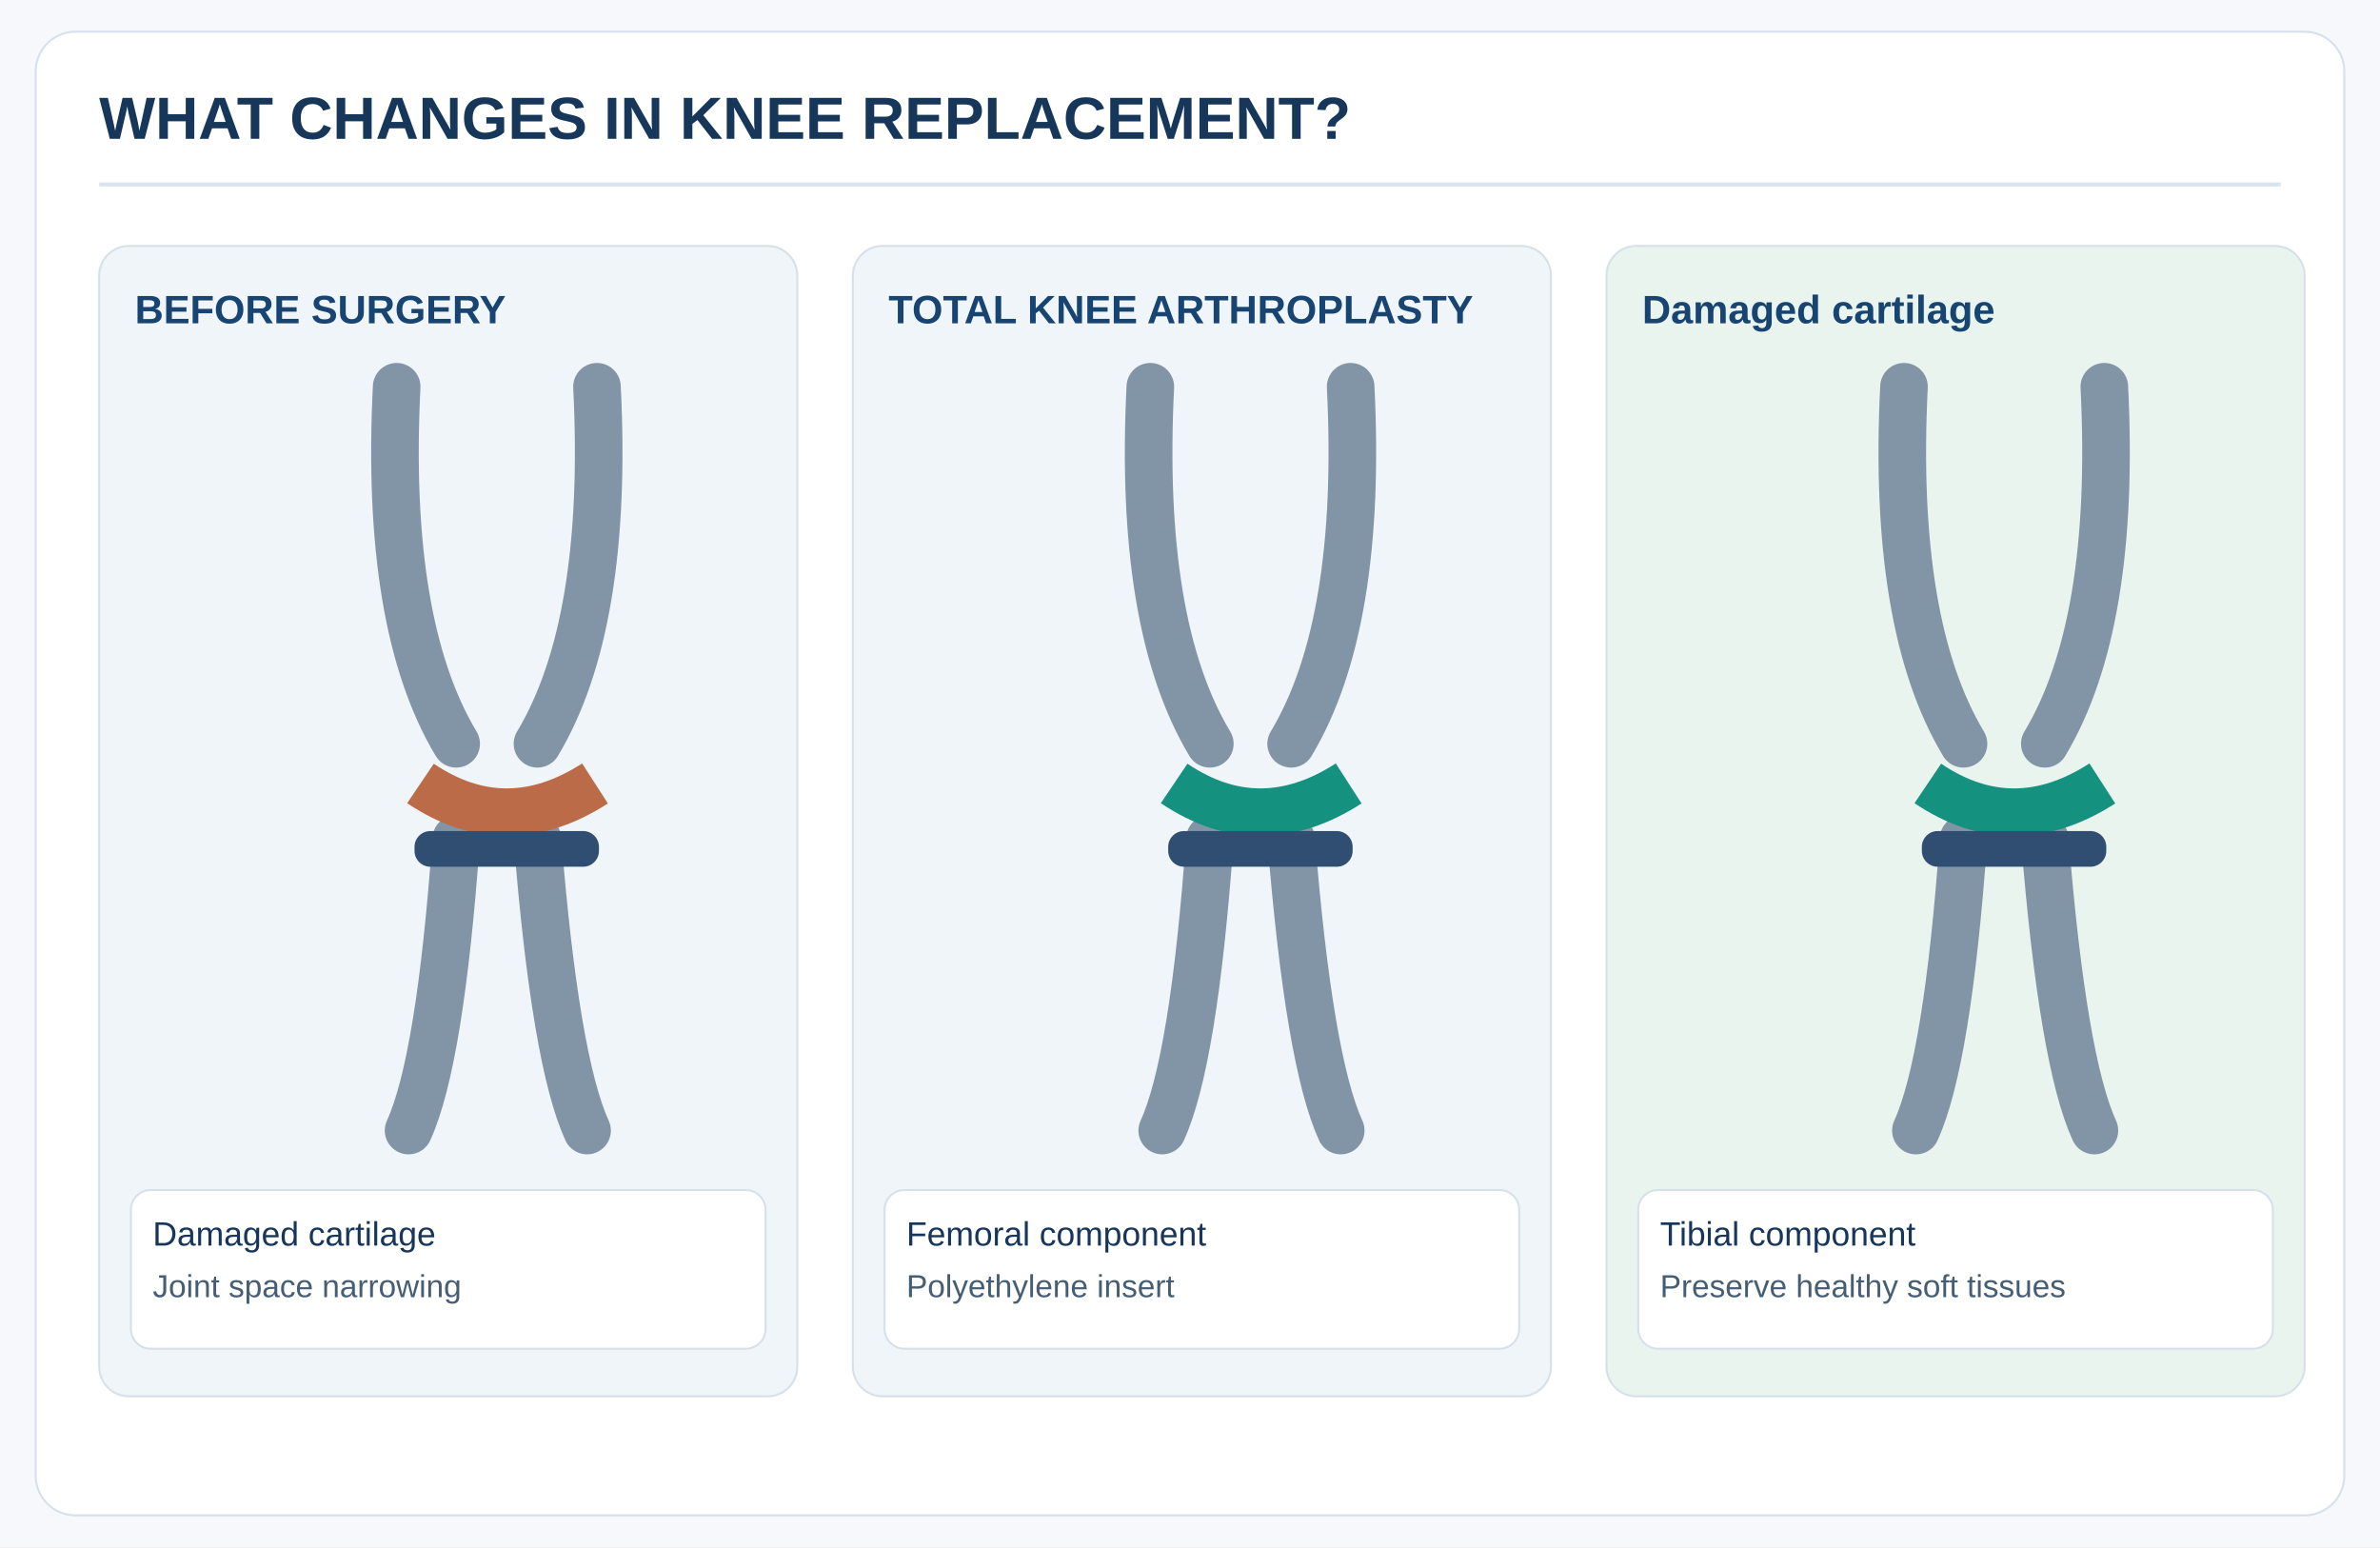
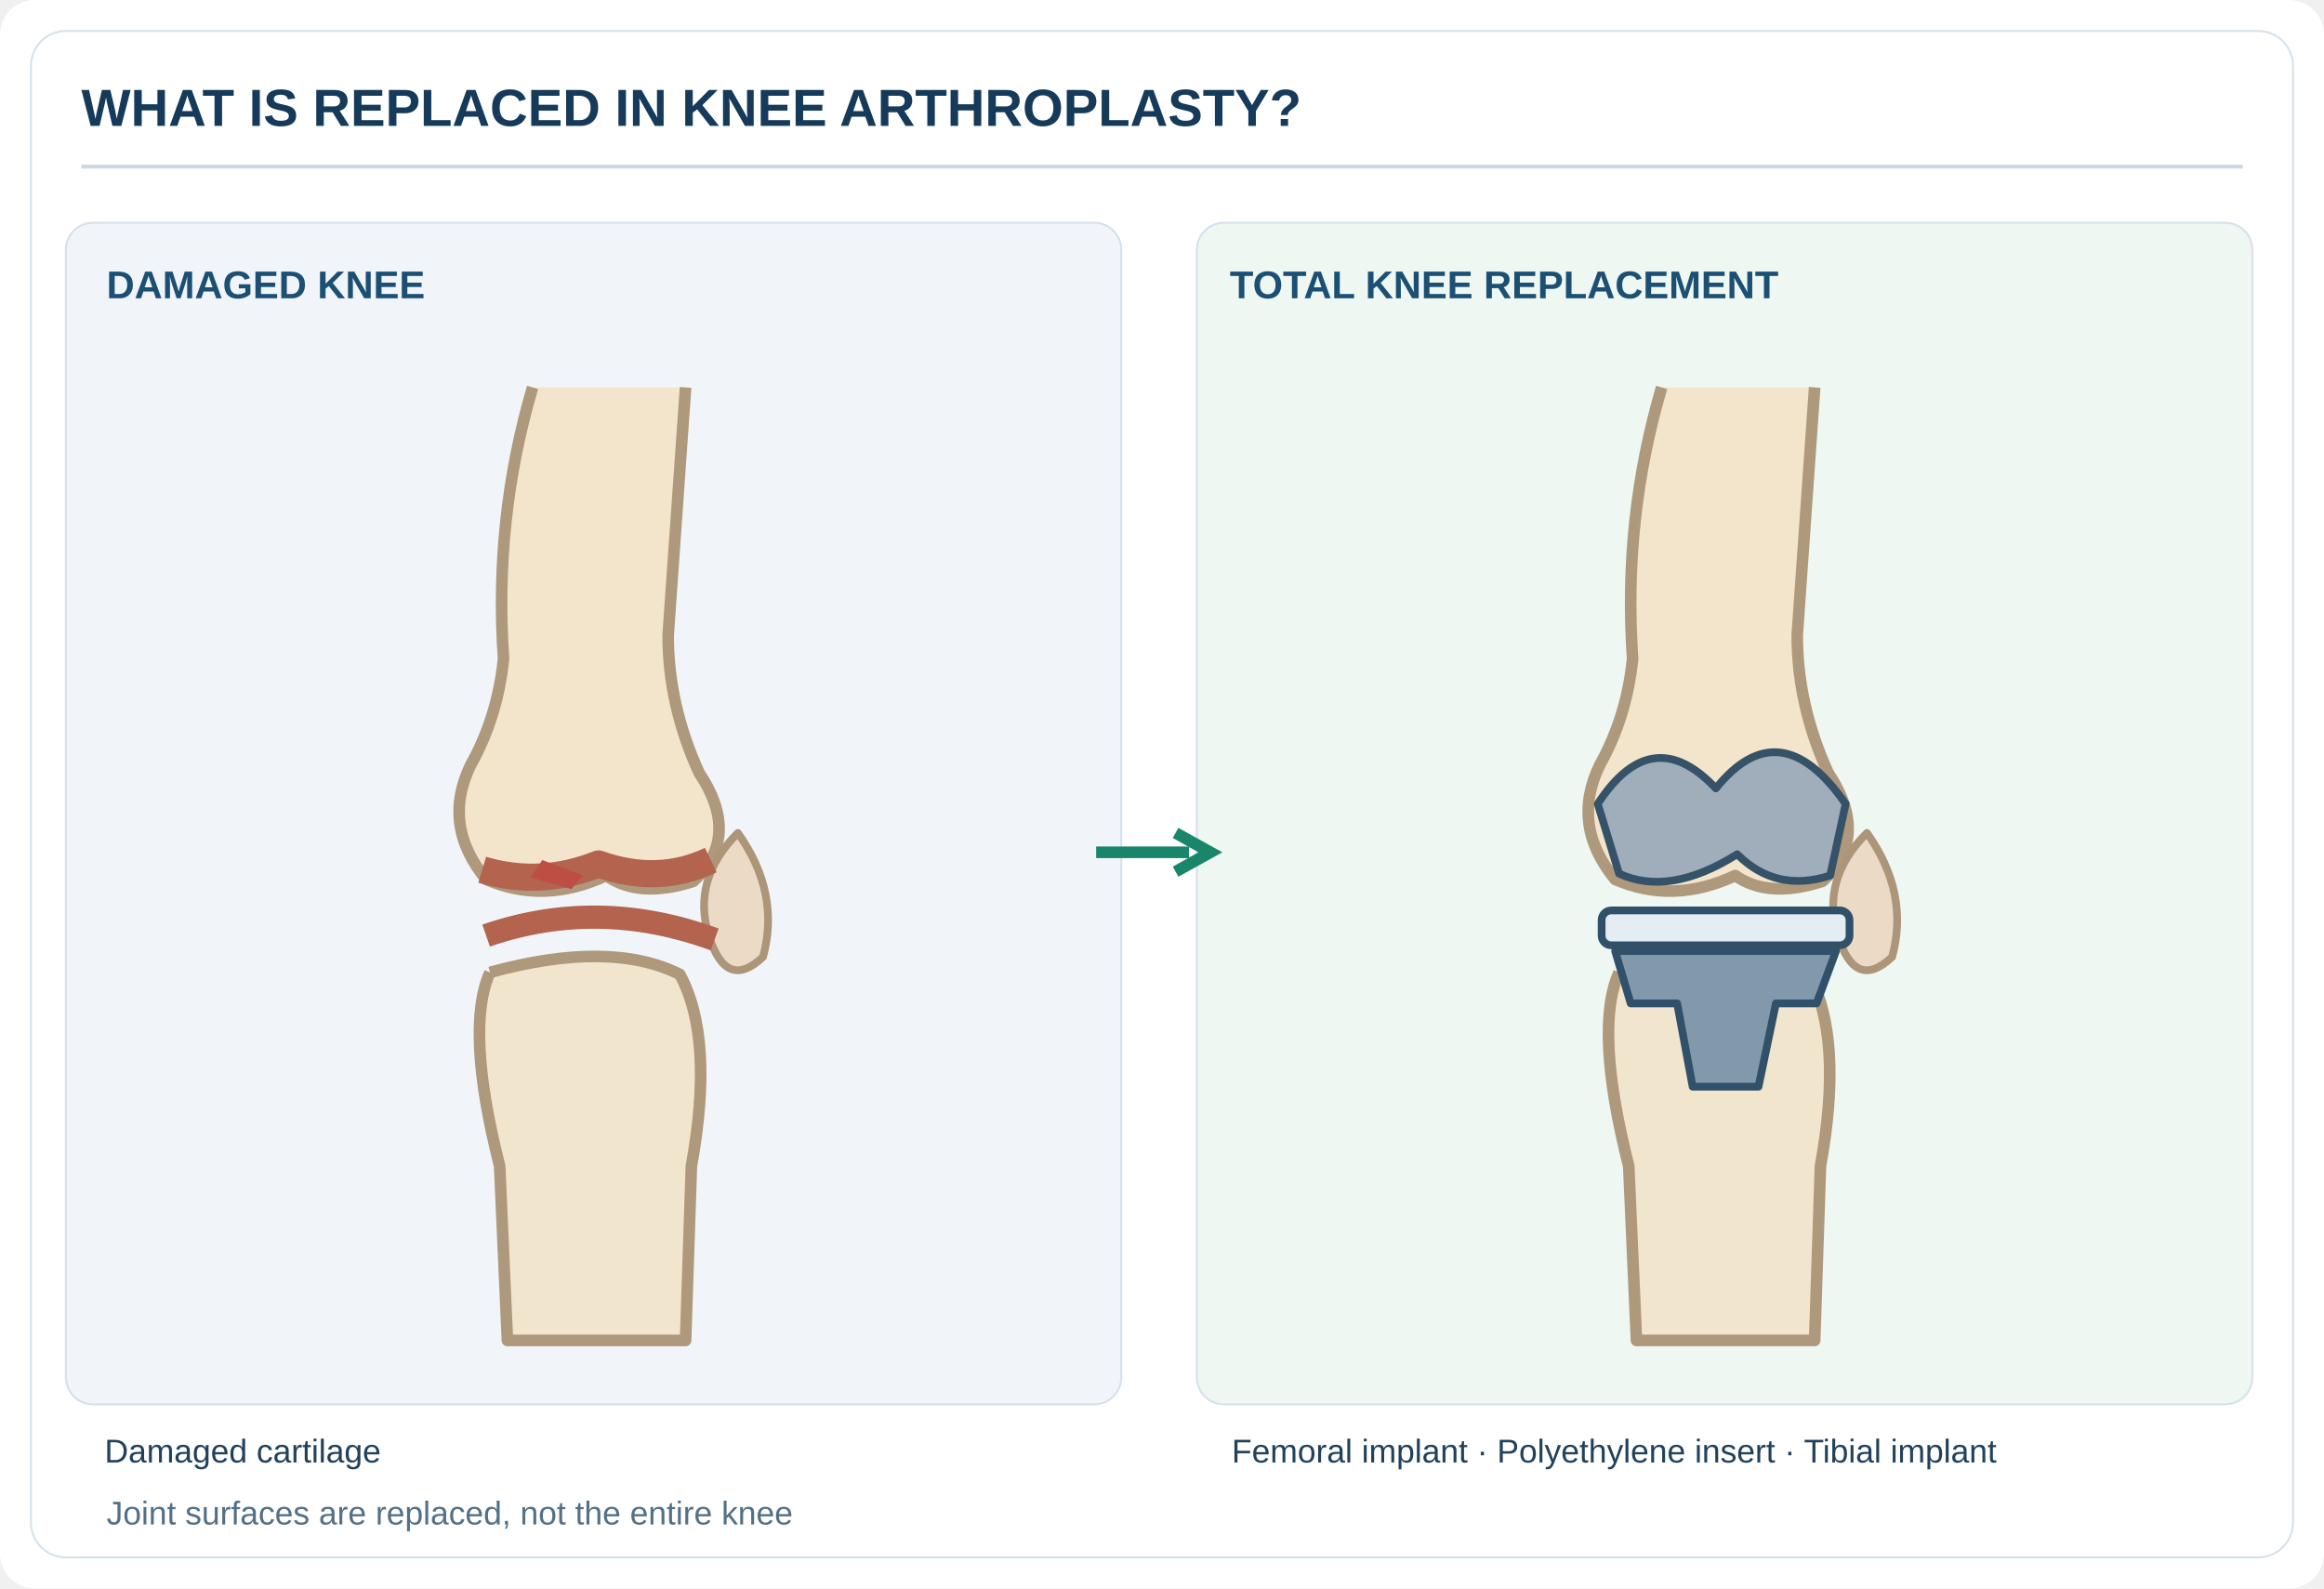
- <svg xmlns="http://www.w3.org/2000/svg" viewBox="0 0 1200 780" role="img">
-   <rect width="1200" height="780" fill="#f6f8fb" />
-   <rect x="18" y="16" width="1164" height="748" rx="20" fill="white" stroke="#d6e0ed" />
-   <text x="50" y="70" fill="#16375a" font-size="30" font-weight="700" font-family="Arial,Helvetica,sans-serif">WHAT CHANGES IN KNEE REPLACEMENT?</text>
-   <path d="M50 93 H1150" stroke="#dae4ee" stroke-width="2" />
-   <rect x="50" y="124" width="352" height="580" rx="15" fill="#f0f5fa" stroke="#d5e0e9" />
-   <text x="68" y="163" fill="#174471" font-size="20" font-weight="700" font-family="Arial,Helvetica,sans-serif">BEFORE SURGERY</text>
-   <g transform="translate(130,195)" fill="none" stroke="#8295a7" stroke-width="24" stroke-linecap="round">
-     <path d="M70 0 Q64 120 100 180" />
-     <path d="M171 0 Q177 120 141 180" />
-     <path d="M100 228 Q92 340 76 375" />
-     <path d="M141 228 Q150 340 166 375" />
+ <svg xmlns="http://www.w3.org/2000/svg" viewBox="0 0 1200 820" role="img">
+   <rect width="1200" height="820" rx="18" fill="#fff" />
+   <rect x="16" y="16" width="1168" height="788" rx="18" fill="#fff" stroke="#d6e1e9" />
+   <text x="42" y="65" font-family="Arial,sans-serif" font-size="27" font-weight="700" fill="#163a5a">WHAT IS REPLACED IN KNEE ARTHROPLASTY?</text>
+   <path d="M42 86 H1158" stroke="#cad8e5" stroke-width="2" />
+   <rect x="34" y="115" width="545" height="610" rx="14" fill="#f1f5f9" stroke="#d6e0eb" />
+   <rect x="618" y="115" width="545" height="610" rx="14" fill="#eef7f1" stroke="#d6e0eb" />
+   <text x="55" y="154" font-family="Arial,sans-serif" font-size="20" font-weight="700" fill="#1b5074">DAMAGED KNEE</text>
+   <text x="635" y="154" font-family="Arial,sans-serif" font-size="20" font-weight="700" fill="#1b5074">TOTAL KNEE REPLACEMENT</text>
+   <g transform="translate(170,196)" stroke-linejoin="round">
+     <path d="M105 4 Q85 72 90 144 Q87 174 73 199 Q58 230 81 258 Q111 271 143 256 Q160 268 188 259 Q213 236 191 203 Q175 168 175 132 L184 4" fill="#f3e5cb" stroke="#af997c" stroke-width="6" />
+     <path d="M83 306 Q70 335 88 406 L92 496 L184 496 L187 406 Q199 340 181 307 Q145 289 83 306" fill="#f2e5cd" stroke="#af997c" stroke-width="6" />
+     <path d="M211 234 Q233 265 224 298 Q205 316 196 287 Q187 258 211 234 Z" fill="#eadac6" stroke="#ac9579" stroke-width="4" />
+     <path d="M79 253 Q109 262 139 250 Q170 261 197 248" stroke="#b3634e" stroke-width="14" fill="none" />
+     <path d="M81 287 Q139 267 199 289" stroke="#b3634e" stroke-width="12" fill="none" />
+     <path d="M110 248 L131 256 L125 263 L104 257 Z" fill="#bd4e44" />
  </g>
-   <path d="M212 395 Q255 424 300 395" fill="none" stroke="#bc6b48" stroke-width="24" />
-   <rect x="209" y="419" width="93" height="18" rx="8" fill="#304e71" />
-   <rect x="66" y="600" width="320" height="80" rx="10" fill="white" stroke="#d6e0ea" />
-   <text x="77" y="628" fill="#17365b" font-size="17" font-weight="400" font-family="Arial,Helvetica,sans-serif">Damaged cartilage</text>
-   <text x="77" y="654" fill="#465e74" font-size="16" font-weight="400" font-family="Arial,Helvetica,sans-serif">Joint space narrowing</text>
-   <rect x="430" y="124" width="352" height="580" rx="15" fill="#f0f5fa" stroke="#d5e0e9" />
-   <text x="448" y="163" fill="#174471" font-size="20" font-weight="700" font-family="Arial,Helvetica,sans-serif">TOTAL KNEE ARTHROPLASTY</text>
-   <g transform="translate(510,195)" fill="none" stroke="#8295a7" stroke-width="24" stroke-linecap="round">
-     <path d="M70 0 Q64 120 100 180" />
-     <path d="M171 0 Q177 120 141 180" />
-     <path d="M100 228 Q92 340 76 375" />
-     <path d="M141 228 Q150 340 166 375" />
+   <g transform="translate(753,196)" stroke-linejoin="round">
+     <path d="M105 4 Q85 72 90 144 Q87 174 73 199 Q58 230 81 258 Q111 271 143 256 Q160 268 188 259 Q213 236 191 203 Q175 168 175 132 L184 4" fill="#f3e5cb" stroke="#af997c" stroke-width="6" />
+     <path d="M83 306 Q70 335 88 406 L92 496 L184 496 L187 406 Q199 340 181 307 Q145 289 83 306" fill="#f2e5cd" stroke="#af997c" stroke-width="6" />
+     <path d="M211 234 Q233 265 224 298 Q205 316 196 287 Q187 258 211 234 Z" fill="#eadac6" stroke="#ac9579" stroke-width="4" />
+     <path d="M72 219 Q100 176 133 211 Q166 170 200 219 L192 256 Q164 265 144 245 Q109 267 83 255 Z" fill="#9faeba" stroke="#355269" stroke-width="4" />
+     <rect x="74" y="274" width="128" height="18" rx="5" fill="#e4edf2" stroke="#305169" stroke-width="4" />
+     <path d="M81 295 L195 295 L185 322 L164 322 L155 365 L121 365 L113 322 L89 322 Z" fill="#8199aa" stroke="#305169" stroke-width="4" />
  </g>
-   <path d="M592 395 Q635 424 680 395" fill="none" stroke="#15917f" stroke-width="24" />
-   <rect x="589" y="419" width="93" height="18" rx="8" fill="#304e71" />
-   <rect x="446" y="600" width="320" height="80" rx="10" fill="white" stroke="#d6e0ea" />
-   <text x="457" y="628" fill="#17365b" font-size="17" font-weight="400" font-family="Arial,Helvetica,sans-serif">Femoral component</text>
-   <text x="457" y="654" fill="#465e74" font-size="16" font-weight="400" font-family="Arial,Helvetica,sans-serif">Polyethylene insert</text>
-   <rect x="810" y="124" width="352" height="580" rx="15" fill="#eaf4ef" stroke="#d5e0e9" />
-   <text x="828" y="163" fill="#174471" font-size="20" font-weight="700" font-family="Arial,Helvetica,sans-serif">Damaged cartilage</text>
-   <g transform="translate(890,195)" fill="none" stroke="#8295a7" stroke-width="24" stroke-linecap="round">
-     <path d="M70 0 Q64 120 100 180" />
-     <path d="M171 0 Q177 120 141 180" />
-     <path d="M100 228 Q92 340 76 375" />
-     <path d="M141 228 Q150 340 166 375" />
-   </g>
-   <path d="M972 395 Q1015 424 1060 395" fill="none" stroke="#15917f" stroke-width="24" />
-   <rect x="969" y="419" width="93" height="18" rx="8" fill="#304e71" />
-   <rect x="826" y="600" width="320" height="80" rx="10" fill="white" stroke="#d6e0ea" />
-   <text x="837" y="628" fill="#17365b" font-size="17" font-weight="400" font-family="Arial,Helvetica,sans-serif">Tibial component</text>
-   <text x="837" y="654" fill="#465e74" font-size="16" font-weight="400" font-family="Arial,Helvetica,sans-serif">Preserve healthy soft tissues</text>
+   <path d="M566 440 H614" stroke="#19866c" stroke-width="6" />
+   <path d="M607 430 L625 440 L607 450" fill="none" stroke="#19866c" stroke-width="6" />
+   <text x="54" y="755" font-family="Arial,sans-serif" font-size="17" font-weight="400" fill="#21415c">Damaged cartilage</text>
+   <text x="636" y="755" font-family="Arial,sans-serif" font-size="17" font-weight="400" fill="#21415c">Femoral implant · Polyethylene insert · Tibial implant</text>
+   <text x="55" y="787" font-family="Arial,sans-serif" font-size="17" font-weight="400" fill="#537087">Joint surfaces are replaced, not the entire knee</text>
</svg>
